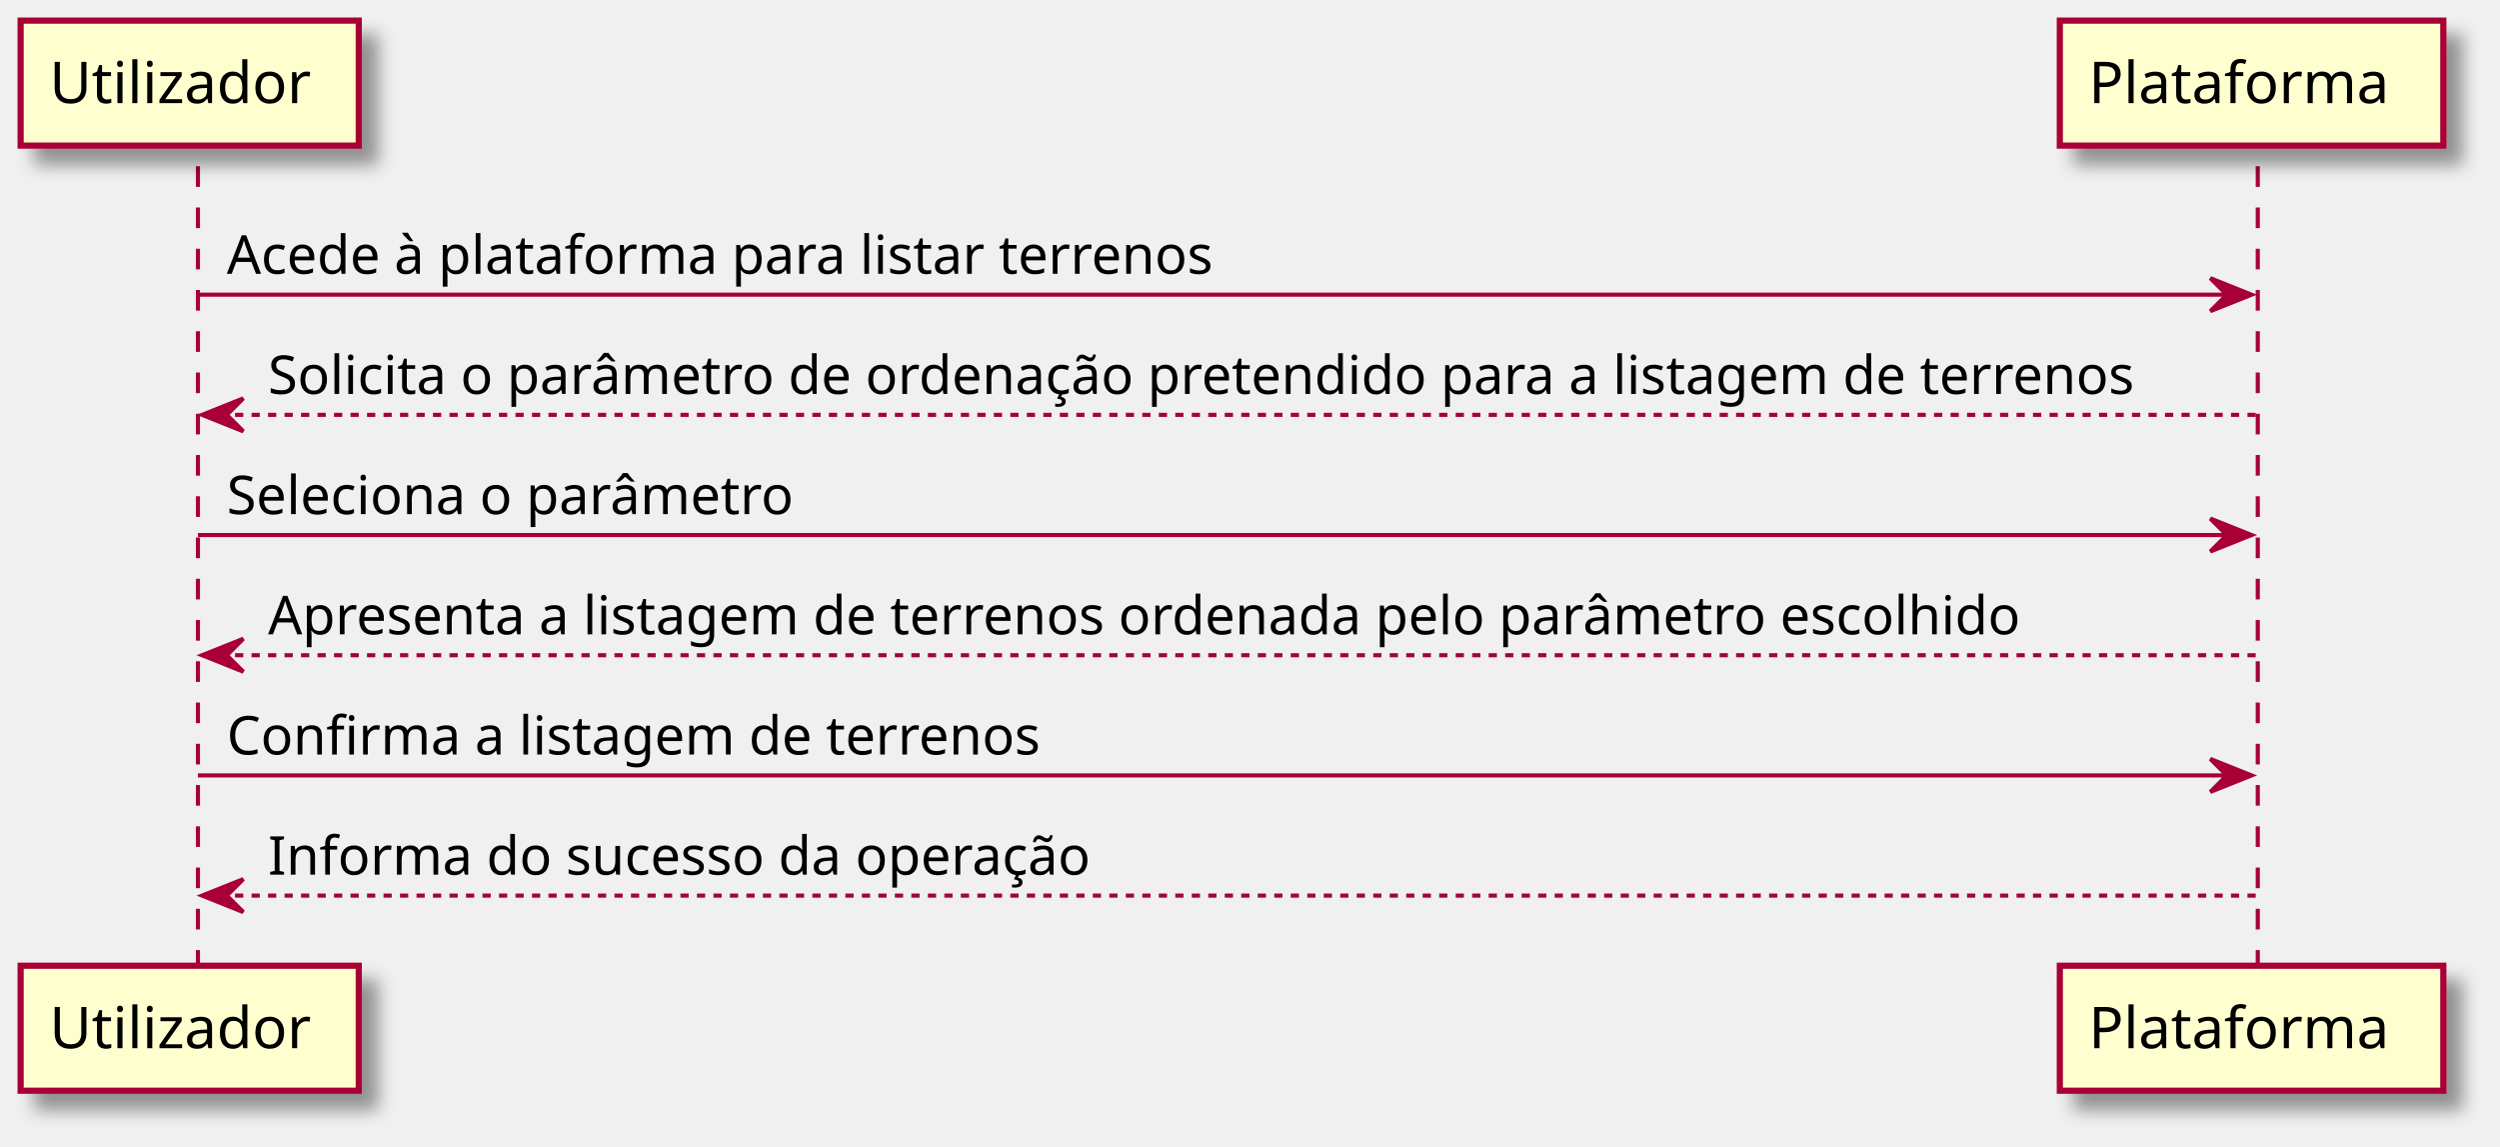
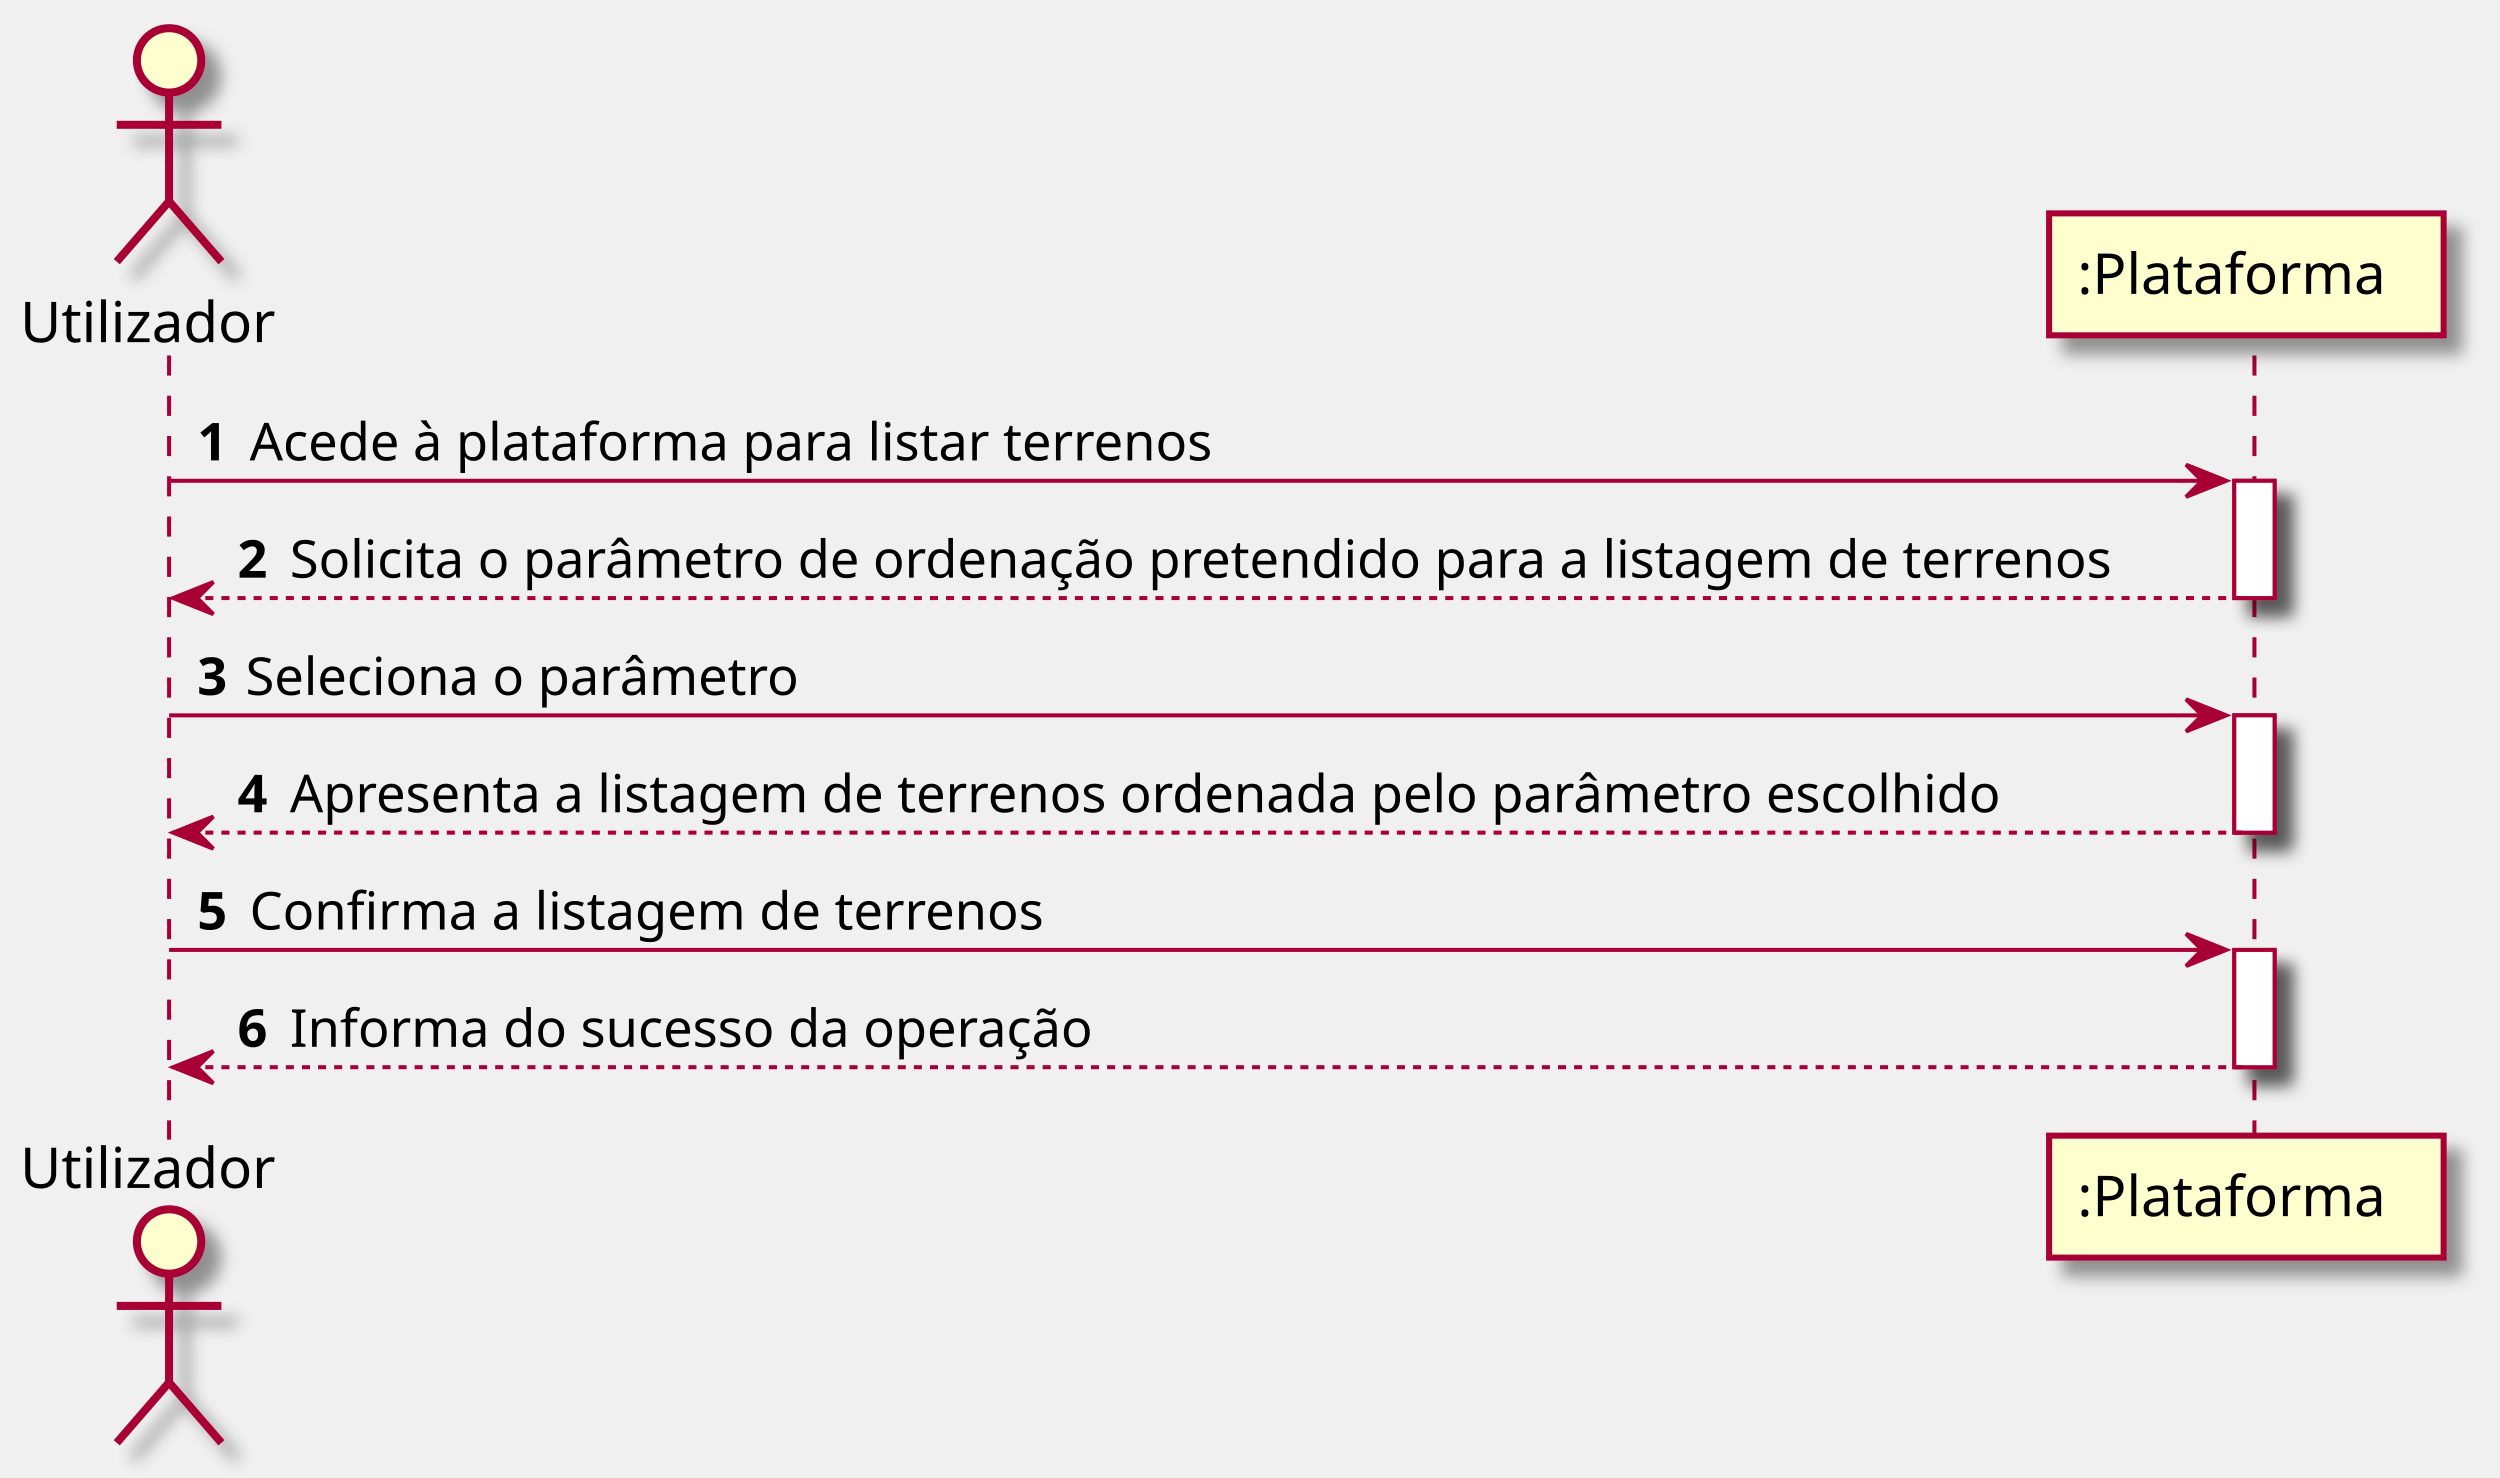
- <svg xmlns="http://www.w3.org/2000/svg" contentScriptType="application/ecmascript" contentStyleType="text/css" height="278px" preserveAspectRatio="none" style="width:606px;height:278px;" version="1.1" viewBox="0 0 606 278" width="606px" zoomAndPan="magnify">
+ <svg xmlns="http://www.w3.org/2000/svg" contentScriptType="application/ecmascript" contentStyleType="text/css" height="367px" preserveAspectRatio="none" style="width:621px;height:367px;" version="1.1" viewBox="0 0 621 367" width="621px" zoomAndPan="magnify">
  <defs>
-     <filter height="300%" id="f9odgtlyywl20" width="300%" x="-1" y="-1">
+     <filter height="300%" id="f1qjm02th2r3bm" width="300%" x="-1" y="-1">
      <feGaussianBlur result="blurOut" stdDeviation="2.0" />
      <feColorMatrix in="blurOut" result="blurOut2" type="matrix" values="0 0 0 0 0 0 0 0 0 0 0 0 0 0 0 0 0 0 .4 0" />
      <feOffset dx="4.0" dy="4.0" in="blurOut2" result="blurOut3" />
      <feBlend in="SourceGraphic" in2="blurOut3" mode="normal" />
    </filter>
  </defs>
  <g>
-     <line style="stroke:#A80036;stroke-width:1.0;stroke-dasharray:5.0,5.0;" x1="48" x2="48" y1="40.297" y2="235.094" />
-     <line style="stroke:#A80036;stroke-width:1.0;stroke-dasharray:5.0,5.0;" x1="547.5" x2="547.5" y1="40.297" y2="235.094" />
-     <rect fill="#FEFECE" filter="url(#f9odgtlyywl20)" height="30.297" style="stroke:#A80036;stroke-width:1.5;" width="82" x="5" y="5" />
-     <text fill="#000000" font-family="sans-serif" font-size="14" lengthAdjust="spacingAndGlyphs" textLength="68" x="12" y="24.995">Utilizador</text>
-     <rect fill="#FEFECE" filter="url(#f9odgtlyywl20)" height="30.297" style="stroke:#A80036;stroke-width:1.5;" width="82" x="5" y="234.094" />
-     <text fill="#000000" font-family="sans-serif" font-size="14" lengthAdjust="spacingAndGlyphs" textLength="68" x="12" y="254.089">Utilizador</text>
-     <rect fill="#FEFECE" filter="url(#f9odgtlyywl20)" height="30.297" style="stroke:#A80036;stroke-width:1.5;" width="93" x="499.5" y="5" />
-     <text fill="#000000" font-family="sans-serif" font-size="14" lengthAdjust="spacingAndGlyphs" textLength="79" x="506.5" y="24.995">Plataforma</text>
-     <rect fill="#FEFECE" filter="url(#f9odgtlyywl20)" height="30.297" style="stroke:#A80036;stroke-width:1.5;" width="93" x="499.5" y="234.094" />
-     <text fill="#000000" font-family="sans-serif" font-size="14" lengthAdjust="spacingAndGlyphs" textLength="79" x="506.5" y="254.089">Plataforma</text>
-     <polygon fill="#A80036" points="536,67.43,546,71.43,536,75.43,540,71.43" style="stroke:#A80036;stroke-width:1.0;" />
-     <line style="stroke:#A80036;stroke-width:1.0;" x1="48" x2="542" y1="71.43" y2="71.43" />
-     <text fill="#000000" font-family="sans-serif" font-size="13" lengthAdjust="spacingAndGlyphs" textLength="253" x="55" y="66.364">Acede à plataforma para listar terrenos</text>
-     <polygon fill="#A80036" points="59,96.562,49,100.562,59,104.562,55,100.562" style="stroke:#A80036;stroke-width:1.0;" />
-     <line style="stroke:#A80036;stroke-width:1.0;stroke-dasharray:2.0,2.0;" x1="53" x2="547" y1="100.562" y2="100.562" />
-     <text fill="#000000" font-family="sans-serif" font-size="13" lengthAdjust="spacingAndGlyphs" textLength="476" x="65" y="95.497">Solicita o parâmetro de ordenação pretendido para a listagem de terrenos</text>
-     <polygon fill="#A80036" points="536,125.695,546,129.695,536,133.695,540,129.695" style="stroke:#A80036;stroke-width:1.0;" />
-     <line style="stroke:#A80036;stroke-width:1.0;" x1="48" x2="542" y1="129.695" y2="129.695" />
-     <text fill="#000000" font-family="sans-serif" font-size="13" lengthAdjust="spacingAndGlyphs" textLength="145" x="55" y="124.629">Seleciona o parâmetro</text>
-     <polygon fill="#A80036" points="59,154.828,49,158.828,59,162.828,55,158.828" style="stroke:#A80036;stroke-width:1.0;" />
-     <line style="stroke:#A80036;stroke-width:1.0;stroke-dasharray:2.0,2.0;" x1="53" x2="547" y1="158.828" y2="158.828" />
-     <text fill="#000000" font-family="sans-serif" font-size="13" lengthAdjust="spacingAndGlyphs" textLength="447" x="65" y="153.762">Apresenta a listagem de terrenos ordenada pelo parâmetro escolhido</text>
-     <polygon fill="#A80036" points="536,183.961,546,187.961,536,191.961,540,187.961" style="stroke:#A80036;stroke-width:1.0;" />
-     <line style="stroke:#A80036;stroke-width:1.0;" x1="48" x2="542" y1="187.961" y2="187.961" />
-     <text fill="#000000" font-family="sans-serif" font-size="13" lengthAdjust="spacingAndGlyphs" textLength="208" x="55" y="182.895">Confirma a listagem de terrenos</text>
-     <polygon fill="#A80036" points="59,213.094,49,217.094,59,221.094,55,217.094" style="stroke:#A80036;stroke-width:1.0;" />
-     <line style="stroke:#A80036;stroke-width:1.0;stroke-dasharray:2.0,2.0;" x1="53" x2="547" y1="217.094" y2="217.094" />
-     <text fill="#000000" font-family="sans-serif" font-size="13" lengthAdjust="spacingAndGlyphs" textLength="210" x="65" y="212.028">Informa do sucesso da operação</text>
+     <rect fill="#FFFFFF" filter="url(#f1qjm02th2r3bm)" height="29.133" style="stroke:#A80036;stroke-width:1.0;" width="10" x="555" y="119.43" />
+     <rect fill="#FFFFFF" filter="url(#f1qjm02th2r3bm)" height="29.133" style="stroke:#A80036;stroke-width:1.0;" width="10" x="555" y="177.695" />
+     <rect fill="#FFFFFF" filter="url(#f1qjm02th2r3bm)" height="29.133" style="stroke:#A80036;stroke-width:1.0;" width="10" x="555" y="235.961" />
+     <line style="stroke:#A80036;stroke-width:1.0;stroke-dasharray:5.0,5.0;" x1="42" x2="42" y1="88.297" y2="283.094" />
+     <line style="stroke:#A80036;stroke-width:1.0;stroke-dasharray:5.0,5.0;" x1="560" x2="560" y1="88.297" y2="283.094" />
+     <text fill="#000000" font-family="sans-serif" font-size="14" lengthAdjust="spacingAndGlyphs" textLength="68" x="5" y="84.995">Utilizador</text>
+     <ellipse cx="42" cy="15" fill="#FEFECE" filter="url(#f1qjm02th2r3bm)" rx="8" ry="8" style="stroke:#A80036;stroke-width:2.0;" />
+     <path d="M42,23 L42,50 M29,31 L55,31 M42,50 L29,65 M42,50 L55,65 " fill="none" filter="url(#f1qjm02th2r3bm)" style="stroke:#A80036;stroke-width:2.0;" />
+     <text fill="#000000" font-family="sans-serif" font-size="14" lengthAdjust="spacingAndGlyphs" textLength="68" x="5" y="295.089">Utilizador</text>
+     <ellipse cx="42" cy="308.391" fill="#FEFECE" filter="url(#f1qjm02th2r3bm)" rx="8" ry="8" style="stroke:#A80036;stroke-width:2.0;" />
+     <path d="M42,316.391 L42,343.391 M29,324.391 L55,324.391 M42,343.391 L29,358.391 M42,343.391 L55,358.391 " fill="none" filter="url(#f1qjm02th2r3bm)" style="stroke:#A80036;stroke-width:2.0;" />
+     <rect fill="#FEFECE" filter="url(#f1qjm02th2r3bm)" height="30.297" style="stroke:#A80036;stroke-width:1.5;" width="98" x="509" y="53" />
+     <text fill="#000000" font-family="sans-serif" font-size="14" lengthAdjust="spacingAndGlyphs" textLength="84" x="516" y="72.995">:Plataforma</text>
+     <rect fill="#FEFECE" filter="url(#f1qjm02th2r3bm)" height="30.297" style="stroke:#A80036;stroke-width:1.5;" width="98" x="509" y="282.094" />
+     <text fill="#000000" font-family="sans-serif" font-size="14" lengthAdjust="spacingAndGlyphs" textLength="84" x="516" y="302.089">:Plataforma</text>
+     <rect fill="#FFFFFF" filter="url(#f1qjm02th2r3bm)" height="29.133" style="stroke:#A80036;stroke-width:1.0;" width="10" x="555" y="119.43" />
+     <rect fill="#FFFFFF" filter="url(#f1qjm02th2r3bm)" height="29.133" style="stroke:#A80036;stroke-width:1.0;" width="10" x="555" y="177.695" />
+     <rect fill="#FFFFFF" filter="url(#f1qjm02th2r3bm)" height="29.133" style="stroke:#A80036;stroke-width:1.0;" width="10" x="555" y="235.961" />
+     <polygon fill="#A80036" points="543,115.43,553,119.43,543,123.43,547,119.43" style="stroke:#A80036;stroke-width:1.0;" />
+     <line style="stroke:#A80036;stroke-width:1.0;" x1="42" x2="549" y1="119.43" y2="119.43" />
+     <text fill="#000000" font-family="sans-serif" font-size="13" font-weight="bold" lengthAdjust="spacingAndGlyphs" textLength="9" x="49" y="114.364">1</text>
+     <text fill="#000000" font-family="sans-serif" font-size="13" lengthAdjust="spacingAndGlyphs" textLength="253" x="62" y="114.364">Acede à plataforma para listar terrenos</text>
+     <polygon fill="#A80036" points="53,144.562,43,148.562,53,152.562,49,148.562" style="stroke:#A80036;stroke-width:1.0;" />
+     <line style="stroke:#A80036;stroke-width:1.0;stroke-dasharray:2.0,2.0;" x1="47" x2="559" y1="148.562" y2="148.562" />
+     <text fill="#000000" font-family="sans-serif" font-size="13" font-weight="bold" lengthAdjust="spacingAndGlyphs" textLength="9" x="59" y="143.497">2</text>
+     <text fill="#000000" font-family="sans-serif" font-size="13" lengthAdjust="spacingAndGlyphs" textLength="476" x="72" y="143.497">Solicita o parâmetro de ordenação pretendido para a listagem de terrenos</text>
+     <polygon fill="#A80036" points="543,173.695,553,177.695,543,181.695,547,177.695" style="stroke:#A80036;stroke-width:1.0;" />
+     <line style="stroke:#A80036;stroke-width:1.0;" x1="42" x2="549" y1="177.695" y2="177.695" />
+     <text fill="#000000" font-family="sans-serif" font-size="13" font-weight="bold" lengthAdjust="spacingAndGlyphs" textLength="8" x="49" y="172.629">3</text>
+     <text fill="#000000" font-family="sans-serif" font-size="13" lengthAdjust="spacingAndGlyphs" textLength="145" x="61" y="172.629">Seleciona o parâmetro</text>
+     <polygon fill="#A80036" points="53,202.828,43,206.828,53,210.828,49,206.828" style="stroke:#A80036;stroke-width:1.0;" />
+     <line style="stroke:#A80036;stroke-width:1.0;stroke-dasharray:2.0,2.0;" x1="47" x2="559" y1="206.828" y2="206.828" />
+     <text fill="#000000" font-family="sans-serif" font-size="13" font-weight="bold" lengthAdjust="spacingAndGlyphs" textLength="9" x="59" y="201.762">4</text>
+     <text fill="#000000" font-family="sans-serif" font-size="13" lengthAdjust="spacingAndGlyphs" textLength="447" x="72" y="201.762">Apresenta a listagem de terrenos ordenada pelo parâmetro escolhido</text>
+     <polygon fill="#A80036" points="543,231.961,553,235.961,543,239.961,547,235.961" style="stroke:#A80036;stroke-width:1.0;" />
+     <line style="stroke:#A80036;stroke-width:1.0;" x1="42" x2="549" y1="235.961" y2="235.961" />
+     <text fill="#000000" font-family="sans-serif" font-size="13" font-weight="bold" lengthAdjust="spacingAndGlyphs" textLength="9" x="49" y="230.895">5</text>
+     <text fill="#000000" font-family="sans-serif" font-size="13" lengthAdjust="spacingAndGlyphs" textLength="208" x="62" y="230.895">Confirma a listagem de terrenos</text>
+     <polygon fill="#A80036" points="53,261.094,43,265.094,53,269.094,49,265.094" style="stroke:#A80036;stroke-width:1.0;" />
+     <line style="stroke:#A80036;stroke-width:1.0;stroke-dasharray:2.0,2.0;" x1="47" x2="559" y1="265.094" y2="265.094" />
+     <text fill="#000000" font-family="sans-serif" font-size="13" font-weight="bold" lengthAdjust="spacingAndGlyphs" textLength="9" x="59" y="260.028">6</text>
+     <text fill="#000000" font-family="sans-serif" font-size="13" lengthAdjust="spacingAndGlyphs" textLength="210" x="72" y="260.028">Informa do sucesso da operação</text>
  </g>
</svg>
